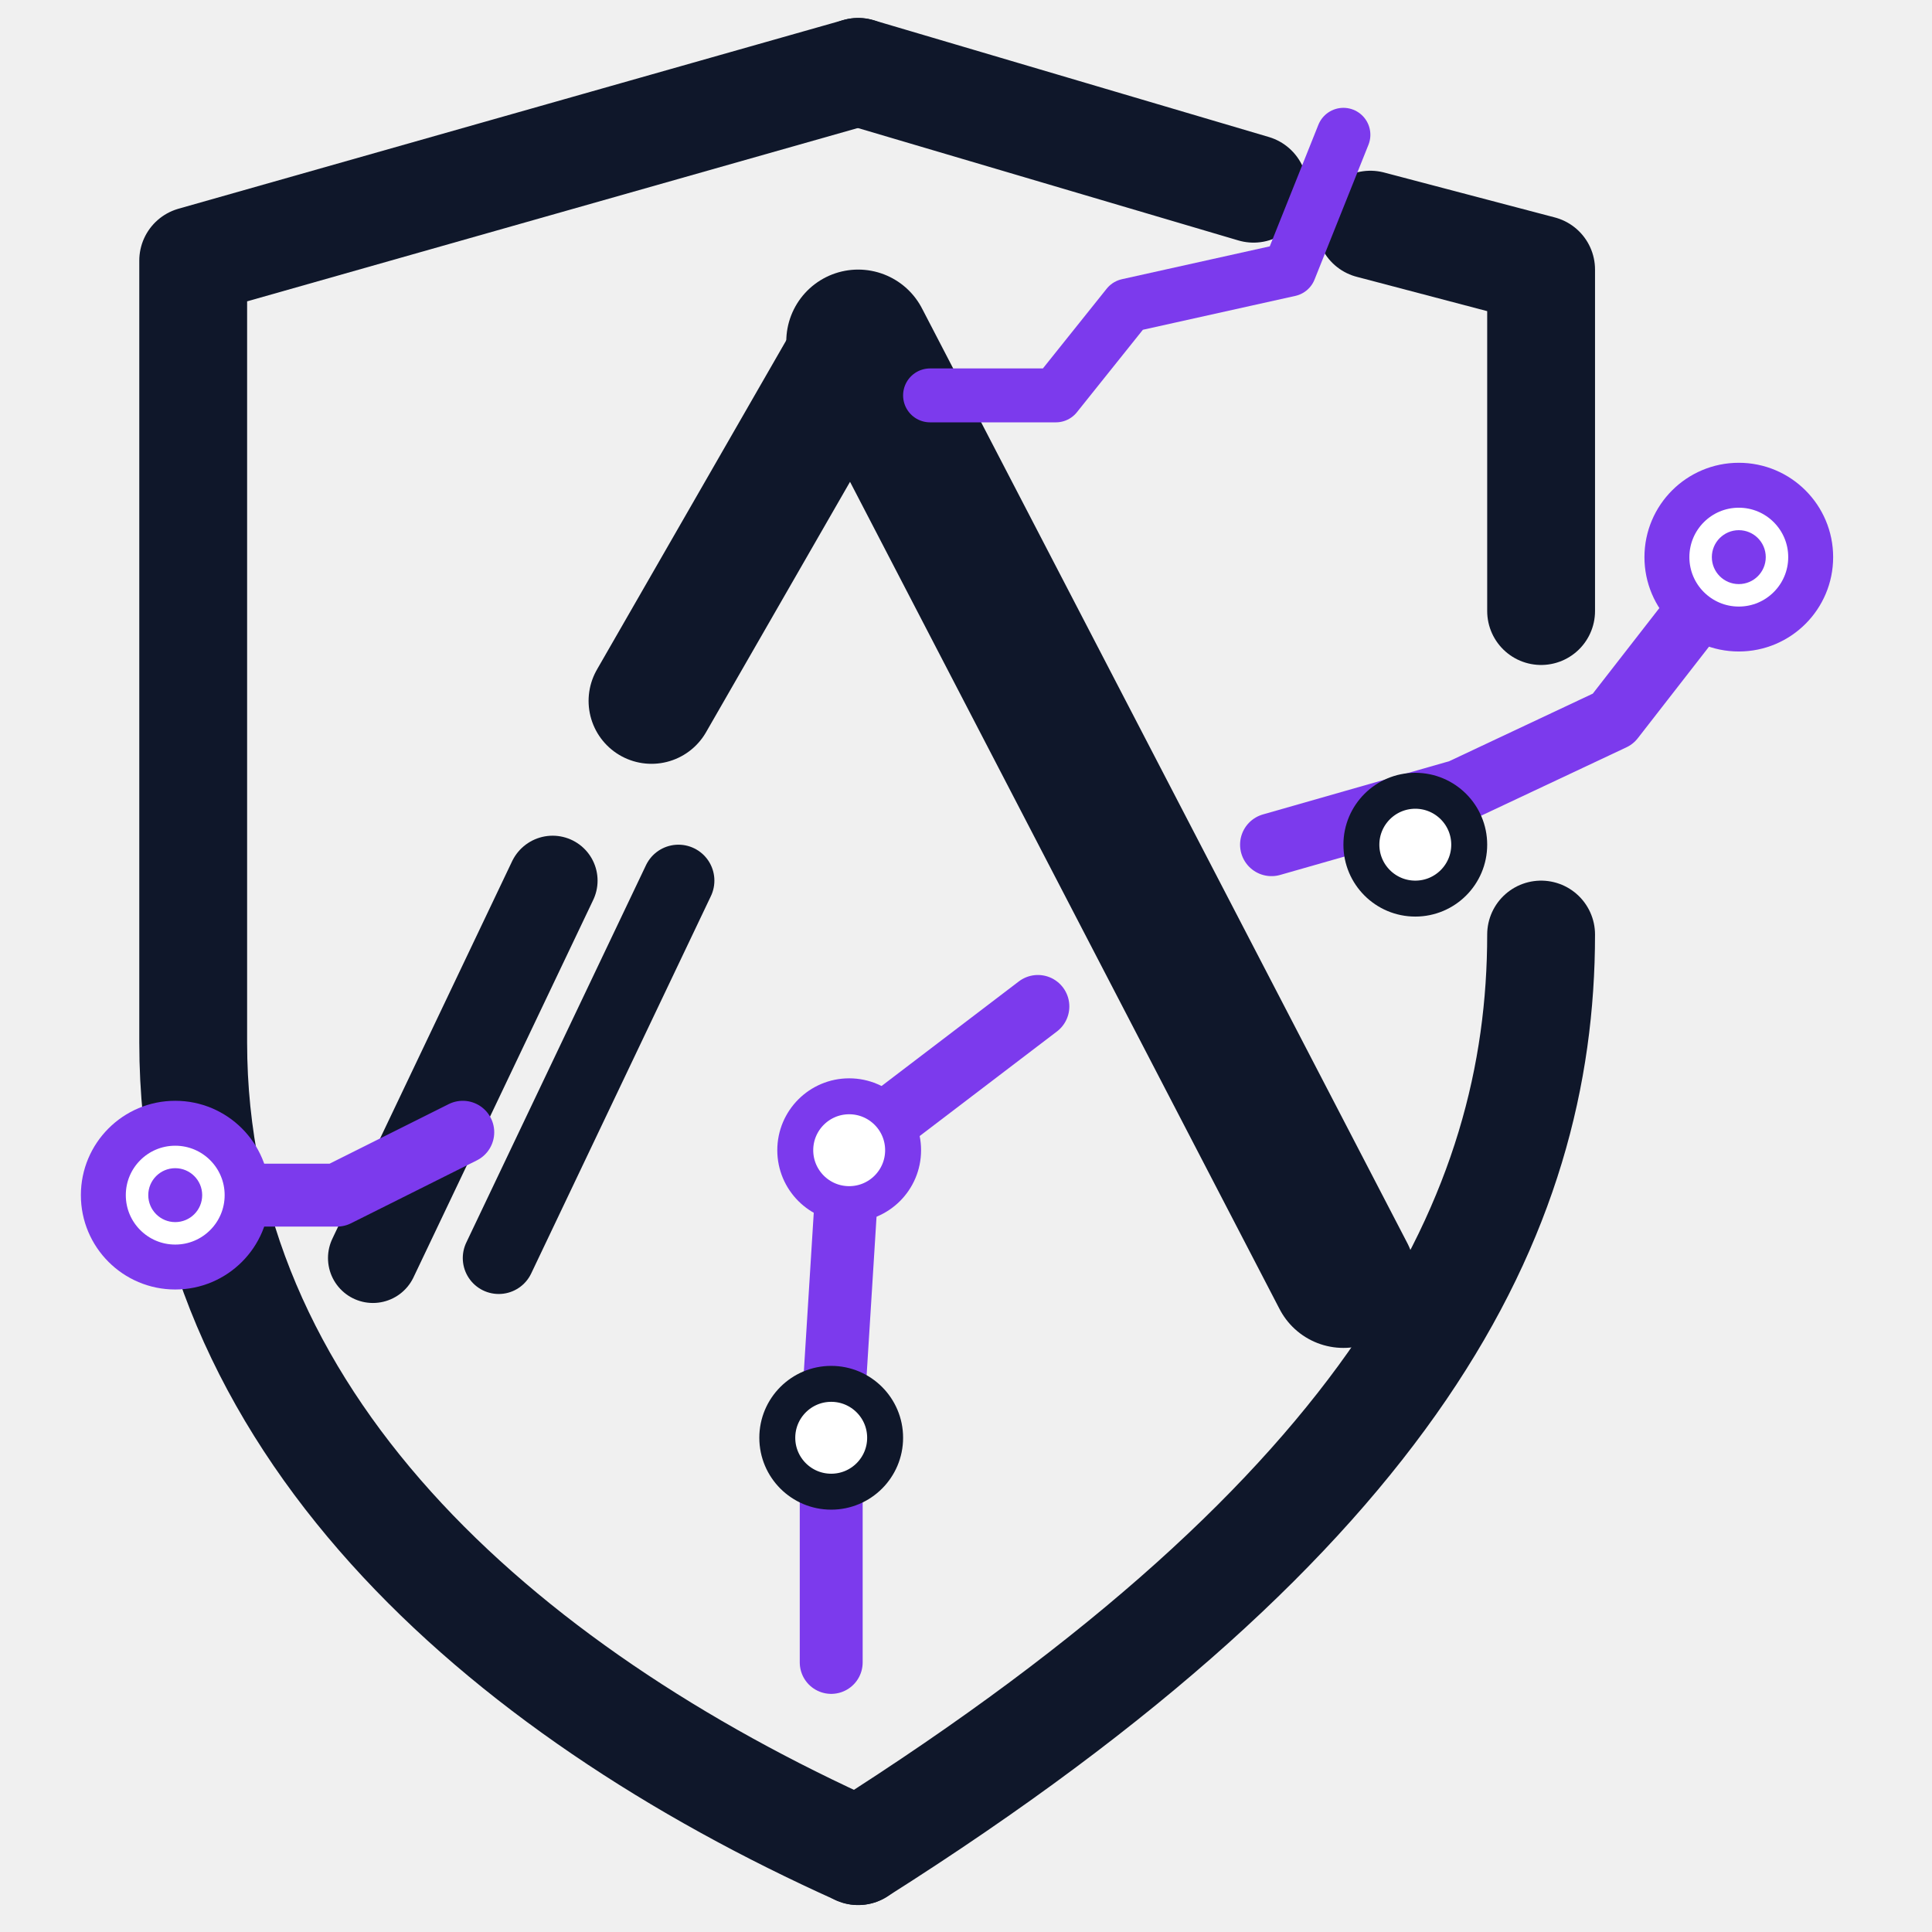
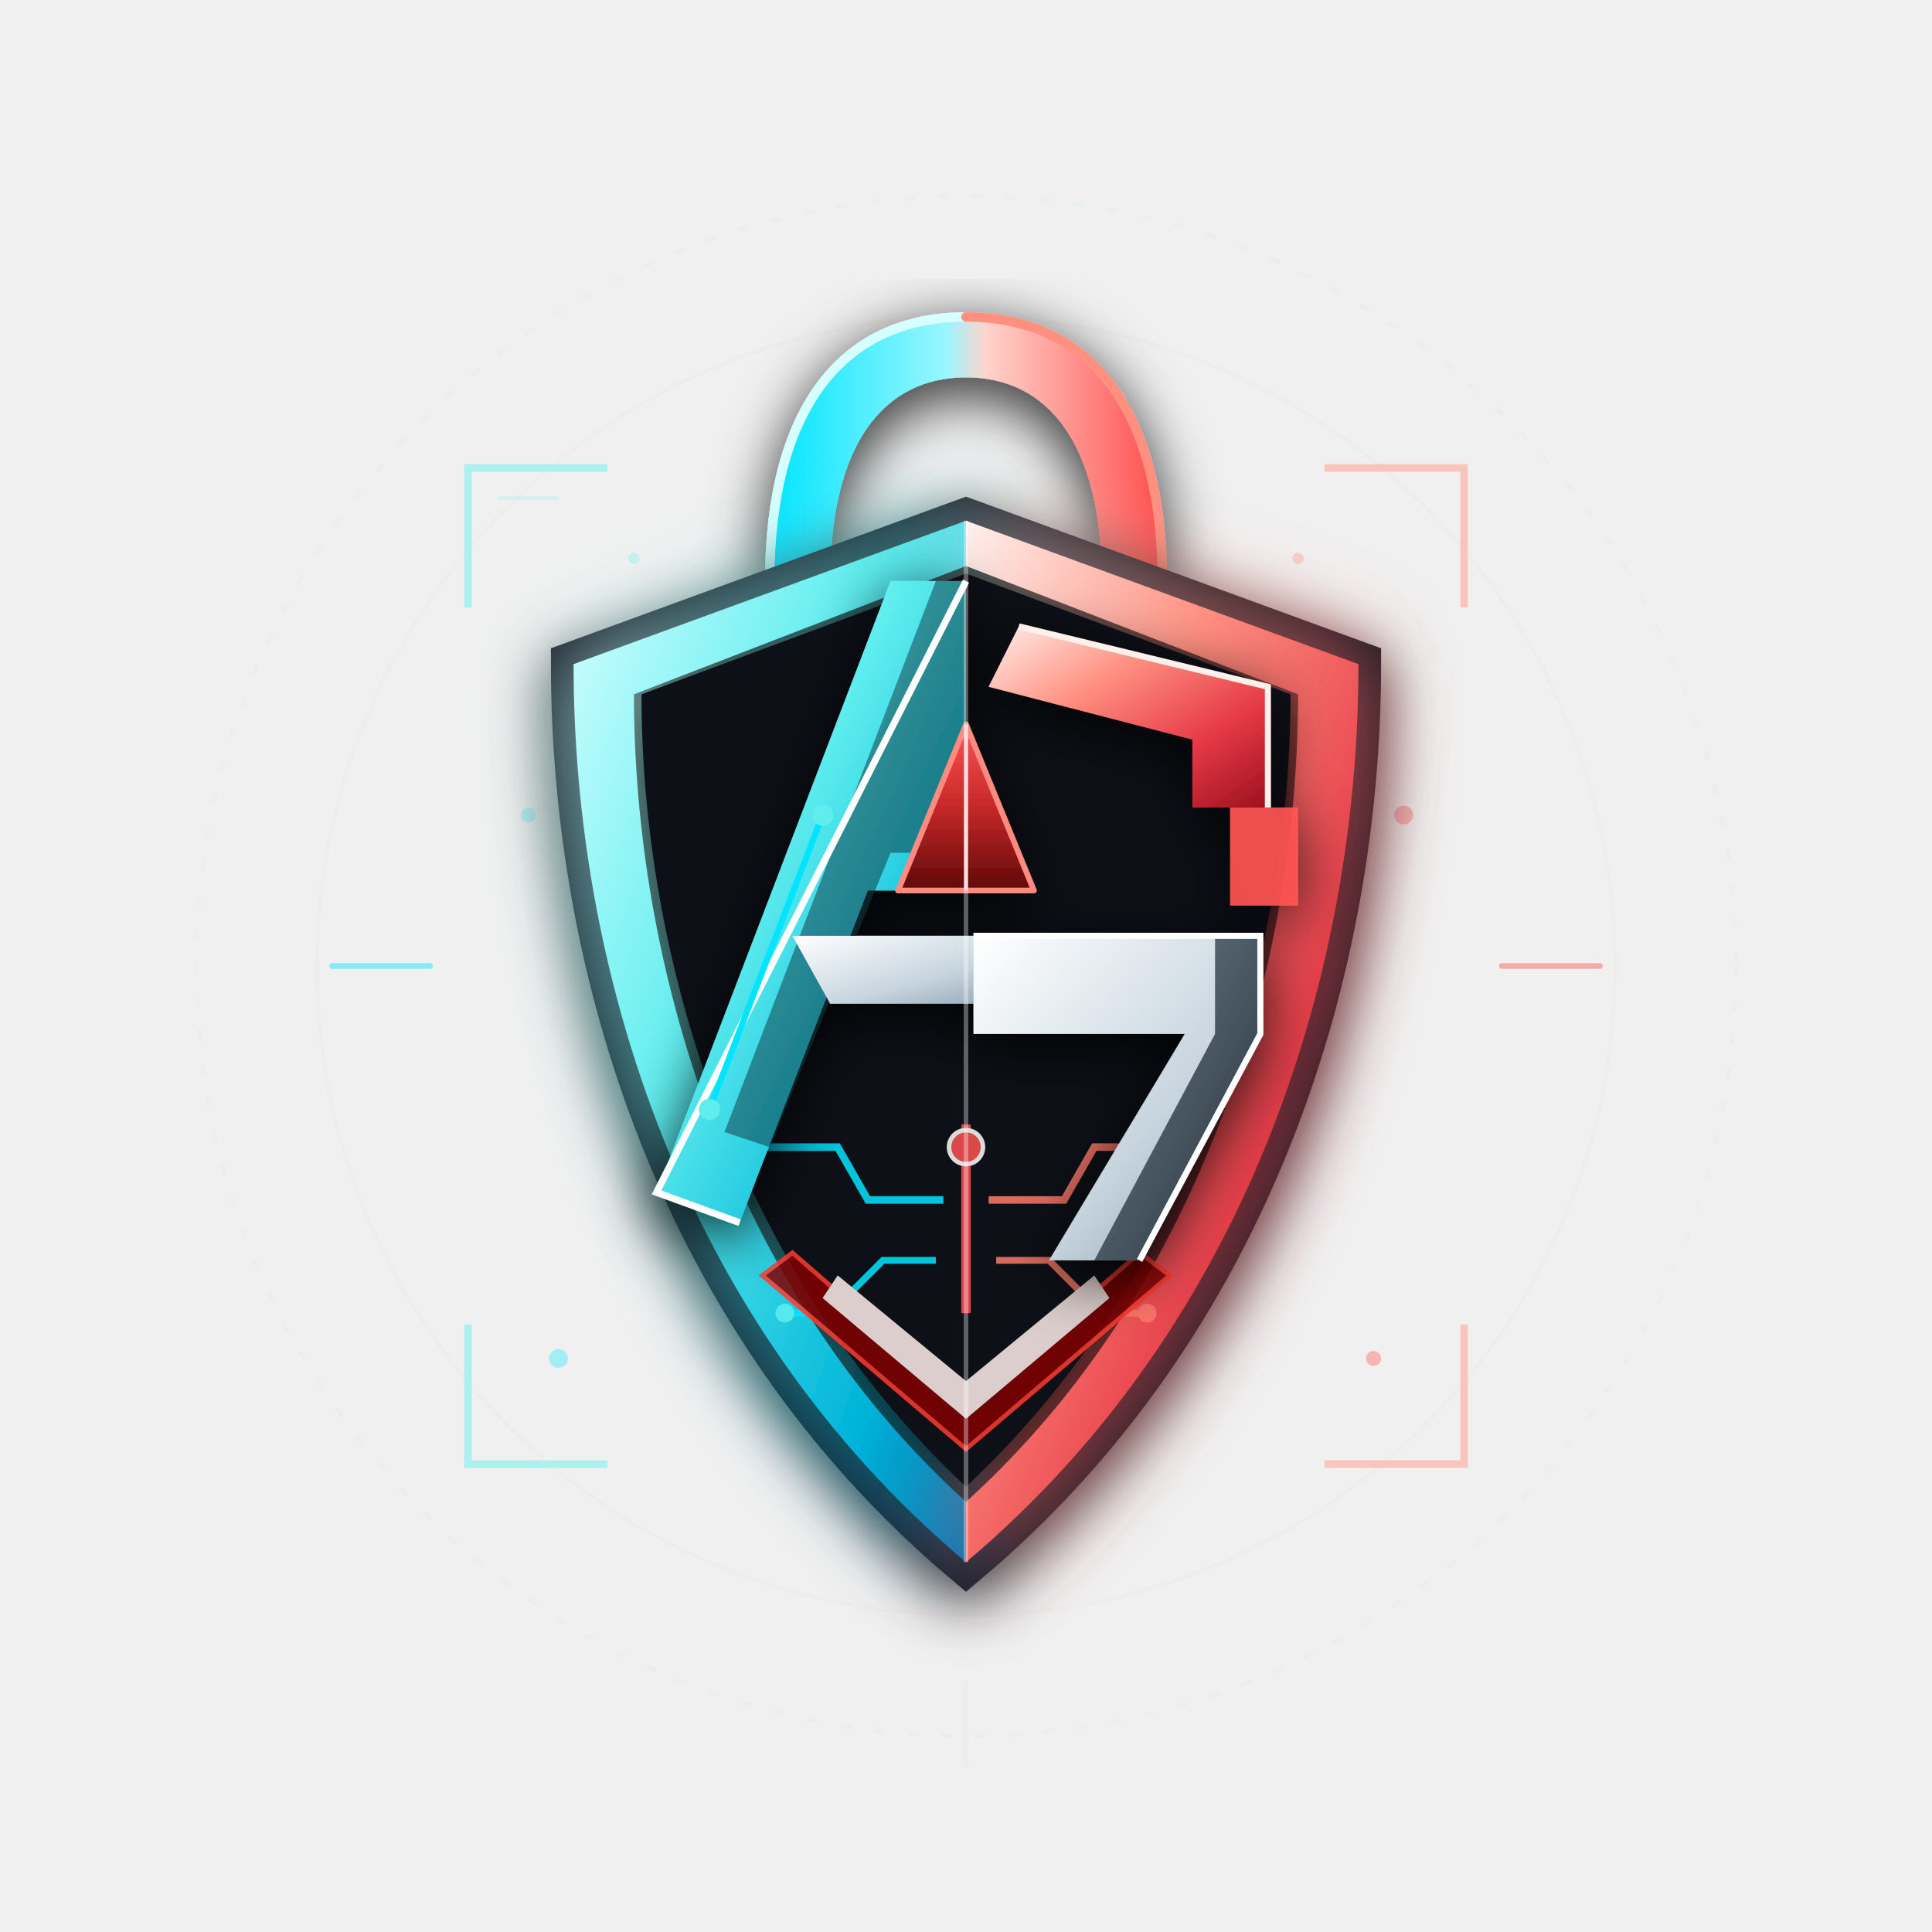
- <svg xmlns="http://www.w3.org/2000/svg" viewBox="0 0 200 215" width="64" height="64" fill="none">
-   <path d="M 88 8 L 14 29 L 14 116 C 14 158, 48 188, 88 206" stroke="#0f172a" stroke-width="12" stroke-linecap="round" stroke-linejoin="round" />
-   <path d="M 88 8 L 132 21 M 145 25 L 164 30 L 164 68" stroke="#0f172a" stroke-width="12" stroke-linecap="round" stroke-linejoin="round" />
-   <path d="M 164 104 C 164 135, 148 168, 88 206" stroke="#0f172a" stroke-width="12" stroke-linecap="round" stroke-linejoin="round" />
-   <path d="M 88 38 L 142 142" stroke="#0f172a" stroke-width="16" stroke-linecap="round" />
-   <path d="M 88 38 L 65 78" stroke="#0f172a" stroke-width="14" stroke-linecap="round" />
-   <path d="M 54 98 L 34 140" stroke="#0f172a" stroke-width="10" stroke-linecap="round" />
-   <path d="M 68 98 L 48 140" stroke="#0f172a" stroke-width="8" stroke-linecap="round" />
-   <path d="M 96 44 L 110 44 L 118 34 L 136 30 L 142 15" stroke="#7c3aed" stroke-width="6" stroke-linecap="round" stroke-linejoin="round" />
-   <path d="M 134 94 L 155 88 L 172 80 L 186 62" stroke="#7c3aed" stroke-width="7" stroke-linecap="round" stroke-linejoin="round" />
-   <path d="M 44 126 L 30 133 L 20 133 L 12 133" stroke="#7c3aed" stroke-width="7" stroke-linecap="round" stroke-linejoin="round" />
-   <path d="M 85 185 L 85 160 L 87 128 L 108 112" stroke="#7c3aed" stroke-width="7" stroke-linecap="round" stroke-linejoin="round" />
-   <circle cx="186" cy="62" r="8" fill="#ffffff" stroke="#7c3aed" stroke-width="5" />
-   <circle cx="186" cy="62" r="3" fill="#7c3aed" />
-   <circle cx="150" cy="94" r="6" fill="#ffffff" stroke="#0f172a" stroke-width="4" />
-   <circle cx="87" cy="128" r="6" fill="#ffffff" stroke="#7c3aed" stroke-width="4" />
-   <circle cx="12" cy="133" r="8" fill="#ffffff" stroke="#7c3aed" stroke-width="5" />
-   <circle cx="12" cy="133" r="3" fill="#7c3aed" />
-   <circle cx="85" cy="160" r="6" fill="#ffffff" stroke="#0f172a" stroke-width="4" />
+ <svg xmlns="http://www.w3.org/2000/svg" viewBox="0 0 512 512" width="100%" height="100%" fill="none">
+   <defs>
+     <filter id="ag-cyan-glow" x="-30%" y="-30%" width="160%" height="160%">
+       <feGaussianBlur stdDeviation="12" result="blur" />
+       <feMerge>
+         <feMergeNode in="blur" />
+         <feMergeNode in="SourceGraphic" />
+       </feMerge>
+     </filter>
+     <filter id="ag-coral-glow" x="-30%" y="-30%" width="160%" height="160%">
+       <feGaussianBlur stdDeviation="12" result="blur" />
+       <feMerge>
+         <feMergeNode in="blur" />
+         <feMergeNode in="SourceGraphic" />
+       </feMerge>
+     </filter>
+     <filter id="ag-core-shadow" x="-20%" y="-20%" width="140%" height="140%">
+       <feDropShadow dx="0" dy="4" stdDeviation="8" flood-color="#000000" flood-opacity="0.85" />
+     </filter>
+     <linearGradient id="ag-grad-cyan" x1="0%" y1="0%" x2="100%" y2="100%">
+       <stop offset="0%" stop-color="#d6ffff" />
+       <stop offset="40%" stop-color="#5eedee" />
+       <stop offset="80%" stop-color="#00b4d8" />
+       <stop offset="100%" stop-color="#0077b6" />
+     </linearGradient>
+     <linearGradient id="ag-grad-cyan-dark" x1="0%" y1="0%" x2="100%" y2="100%">
+       <stop offset="0%" stop-color="#144d57" />
+       <stop offset="100%" stop-color="#061c22" />
+     </linearGradient>
+     <linearGradient id="ag-grad-coral" x1="0%" y1="0%" x2="100%" y2="100%">
+       <stop offset="0%" stop-color="#fff0ec" />
+       <stop offset="35%" stop-color="#ff9080" />
+       <stop offset="70%" stop-color="#e63946" />
+       <stop offset="100%" stop-color="#9b111e" />
+     </linearGradient>
+     <linearGradient id="ag-grad-coral-dark" x1="0%" y1="0%" x2="100%" y2="100%">
+       <stop offset="0%" stop-color="#5c1d1d" />
+       <stop offset="100%" stop-color="#1e0808" />
+     </linearGradient>
+     <linearGradient id="ag-grad-shackle" x1="0%" y1="0%" x2="100%" y2="0%">
+       <stop offset="0%" stop-color="#00e5ff" />
+       <stop offset="45%" stop-color="#99f6ff" />
+       <stop offset="55%" stop-color="#ffd4cc" />
+       <stop offset="100%" stop-color="#ff4d4d" />
+     </linearGradient>
+     <linearGradient id="ag-grad-ruby" x1="50%" y1="0%" x2="50%" y2="100%">
+       <stop offset="0%" stop-color="#ff5252" />
+       <stop offset="50%" stop-color="#c62828" />
+       <stop offset="100%" stop-color="#5f0909" />
+     </linearGradient>
+     <linearGradient id="ag-grad-metallic-light" x1="0%" y1="0%" x2="100%" y2="100%">
+       <stop offset="0%" stop-color="#ffffff" />
+       <stop offset="60%" stop-color="#c7d5df" />
+       <stop offset="100%" stop-color="#8ba1b0" />
+     </linearGradient>
+     <linearGradient id="ag-grad-metallic-dark" x1="0%" y1="0%" x2="100%" y2="100%">
+       <stop offset="0%" stop-color="#708290" />
+       <stop offset="100%" stop-color="#243038" />
+     </linearGradient>
+   </defs>
+   <g opacity="0.45">
+     <circle cx="256" cy="256" r="204" stroke="rgba(139, 223, 221, 0.15)" stroke-width="1.2" stroke-dasharray="3 6" />
+     <circle cx="256" cy="256" r="172" stroke="rgba(255, 180, 166, 0.12)" stroke-width="1" />
+     <line x1="88" y1="256" x2="114" y2="256" stroke="#00e5ff" stroke-width="1.5" stroke-linecap="round" />
+     <line x1="398" y1="256" x2="424" y2="256" stroke="#ff5252" stroke-width="1.5" stroke-linecap="round" />
+     <line x1="256" y1="446" x2="256" y2="468" stroke="rgba(227, 226, 230, 0.6)" stroke-width="1.5" stroke-linecap="round" />
+     <path d="M 124 160 L 124 124 L 160 124" fill="none" stroke="#5eedee" stroke-width="2" stroke-linecap="square" />
+     <line x1="132" y1="132" x2="148" y2="132" stroke="rgba(94, 237, 238, 0.4)" stroke-width="1" />
+     <path d="M 388 160 L 388 124 L 352 124" fill="none" stroke="#ff9080" stroke-width="2" stroke-linecap="square" />
+     <path d="M 124 352 L 124 388 L 160 388" fill="none" stroke="#5eedee" stroke-width="2" stroke-linecap="square" />
+     <path d="M 388 352 L 388 388 L 352 388" fill="none" stroke="#ff9080" stroke-width="2" stroke-linecap="square" />
+     <circle cx="140" cy="216" r="2" fill="#5eedee" opacity="0.8" />
+     <circle cx="168" cy="148" r="1.5" fill="#5eedee" opacity="0.6" />
+     <circle cx="372" cy="216" r="2.5" fill="#ff5252" opacity="0.8" />
+     <circle cx="344" cy="148" r="1.5" fill="#ff7b6b" opacity="0.6" />
+     <circle cx="148" cy="360" r="2.5" fill="#00e5ff" opacity="0.7" />
+     <circle cx="364" cy="360" r="2" fill="#ff3b30" opacity="0.7" />
+   </g>
+   <g filter="url(#ag-core-shadow)">
+     <path d="M 204 154          C 204 110, 222 84, 256 84          C 290 84, 308 110, 308 154          L 292 154          C 292 118, 278 100, 256 100          C 234 100, 220 118, 220 154          Z" fill="url(#ag-grad-shackle)" />
+     <path d="M 204 154          C 204 110, 222 84, 256 84" fill="none" stroke="#d6ffff" stroke-width="2.5" stroke-linecap="round" />
+     <path d="M 256 84          C 290 84, 308 110, 308 154" fill="none" stroke="#ff9080" stroke-width="2.5" stroke-linecap="round" />
+   </g>
+   <path d="M 152 176        L 256 138        L 360 176        C 360 256, 332 350, 256 414        C 180 350, 152 256, 152 176        Z" fill="#08090c" stroke="#1b1f28" stroke-width="12" filter="url(#ag-core-shadow)" />
+   <path d="M 256 138        L 152 176        C 152 256, 180 350, 256 414        L 256 398        C 192 340, 168 254, 168 184        L 256 150        Z" fill="url(#ag-grad-cyan)" filter="url(#ag-cyan-glow)" />
+   <path d="M 256 138        L 360 176        C 360 256, 332 350, 256 414        L 256 398        C 320 340, 344 254, 344 184        L 256 150        Z" fill="url(#ag-grad-coral)" filter="url(#ag-coral-glow)" />
+   <path d="M 256 152        L 170 184        C 170 252, 194 336, 256 394        C 318 336, 342 252, 342 184        Z" fill="#0d1017" />
+   <g opacity="0.85">
+     <line x1="256" y1="298" x2="256" y2="348" stroke="#ff4d4d" stroke-width="2.5" />
+     <circle cx="256" cy="304" r="4.5" fill="#ff5252" stroke="#ffffff" stroke-width="1.2" />
+     <path d="M 250 318 L 230 318 L 222 304 L 198 304" fill="none" stroke="#00e5ff" stroke-width="2" />
+     <circle cx="198" cy="304" r="3" fill="#5eedee" />
+     <path d="M 248 334 L 234 334 L 220 348 L 208 348" fill="none" stroke="#00e5ff" stroke-width="1.8" />
+     <circle cx="208" cy="348" r="2.5" fill="#5eedee" />
+     <path d="M 262 318 L 282 318 L 290 304 L 314 304" fill="none" stroke="#ff7b6b" stroke-width="2" />
+     <circle cx="314" cy="304" r="3" fill="#ff7b6b" />
+     <path d="M 264 334 L 278 334 L 292 348 L 304 348" fill="none" stroke="#ff7b6b" stroke-width="1.8" />
+     <circle cx="304" cy="348" r="2.5" fill="#ff7b6b" />
+     <path d="M 202 338          L 256 384          L 310 338          L 302 332          L 256 372          L 210 332          Z" fill="#830000" stroke="#ff3b30" stroke-width="1.2" />
+     <path d="M 218 344          L 256 376          L 294 344          L 290 338          L 256 366          L 222 338          Z" fill="#fff0ec" />
+   </g>
+   <g filter="url(#ag-core-shadow)">
+     <path d="M 256 154          L 236 154          L 174 316          L 196 324          L 230 236          L 256 236          Z" fill="url(#ag-grad-cyan)" />
+     <path d="M 256 154          L 248 154          L 192 300          L 204 304          L 236 226          L 256 226          Z" fill="url(#ag-grad-cyan-dark)" opacity="0.5" />
+     <path d="M 256 154          L 174 316          L 196 324" fill="none" stroke="#ffffff" stroke-width="1.8" stroke-linejoin="miter" />
+     <line x1="188" y1="294" x2="218" y2="216" stroke="#00e5ff" stroke-width="1.6" stroke-linecap="round" />
+     <circle cx="188" cy="294" r="2.8" fill="#5eedee" />
+     <circle cx="218" cy="216" r="2.8" fill="#5eedee" />
+     <path d="M 210 248          L 272 248          L 264 266          L 220 266          Z" fill="url(#ag-grad-metallic-light)" />
+     <polygon points="256,192 238,236 274,236" fill="url(#ag-grad-ruby)" stroke="#ff8a80" stroke-width="1.5" stroke-linejoin="round" />
+     <line x1="256" y1="192" x2="256" y2="236" stroke="#ffcdd2" stroke-width="1" />
+     <path d="M 270 166          L 336 182          L 336 214          L 316 214          L 316 196          L 262 182          Z" fill="url(#ag-grad-coral)" />
+     <path d="M 270 166          L 336 182          L 336 214" fill="none" stroke="#fff0ec" stroke-width="1.6" />
+     <path d="M 258 248          L 334 248          L 334 274          L 302 334          L 278 334          L 314 274          L 258 274          Z" fill="url(#ag-grad-metallic-light)" />
+     <path d="M 334 248          L 334 274          L 302 334          L 290 334          L 322 274          L 322 248          Z" fill="url(#ag-grad-metallic-dark)" />
+     <polyline points="258,248 334,248 334,274 302,334" fill="none" stroke="#ffffff" stroke-width="1.6" stroke-linejoin="miter" />
+     <path d="M 326 214          L 344 214          L 344 240          L 326 240          Z" fill="#ff5252" opacity="0.9" />
+   </g>
+   <line x1="256" y1="138" x2="256" y2="414" stroke="#ffffff" stroke-width="1.2" opacity="0.35" />
</svg>
